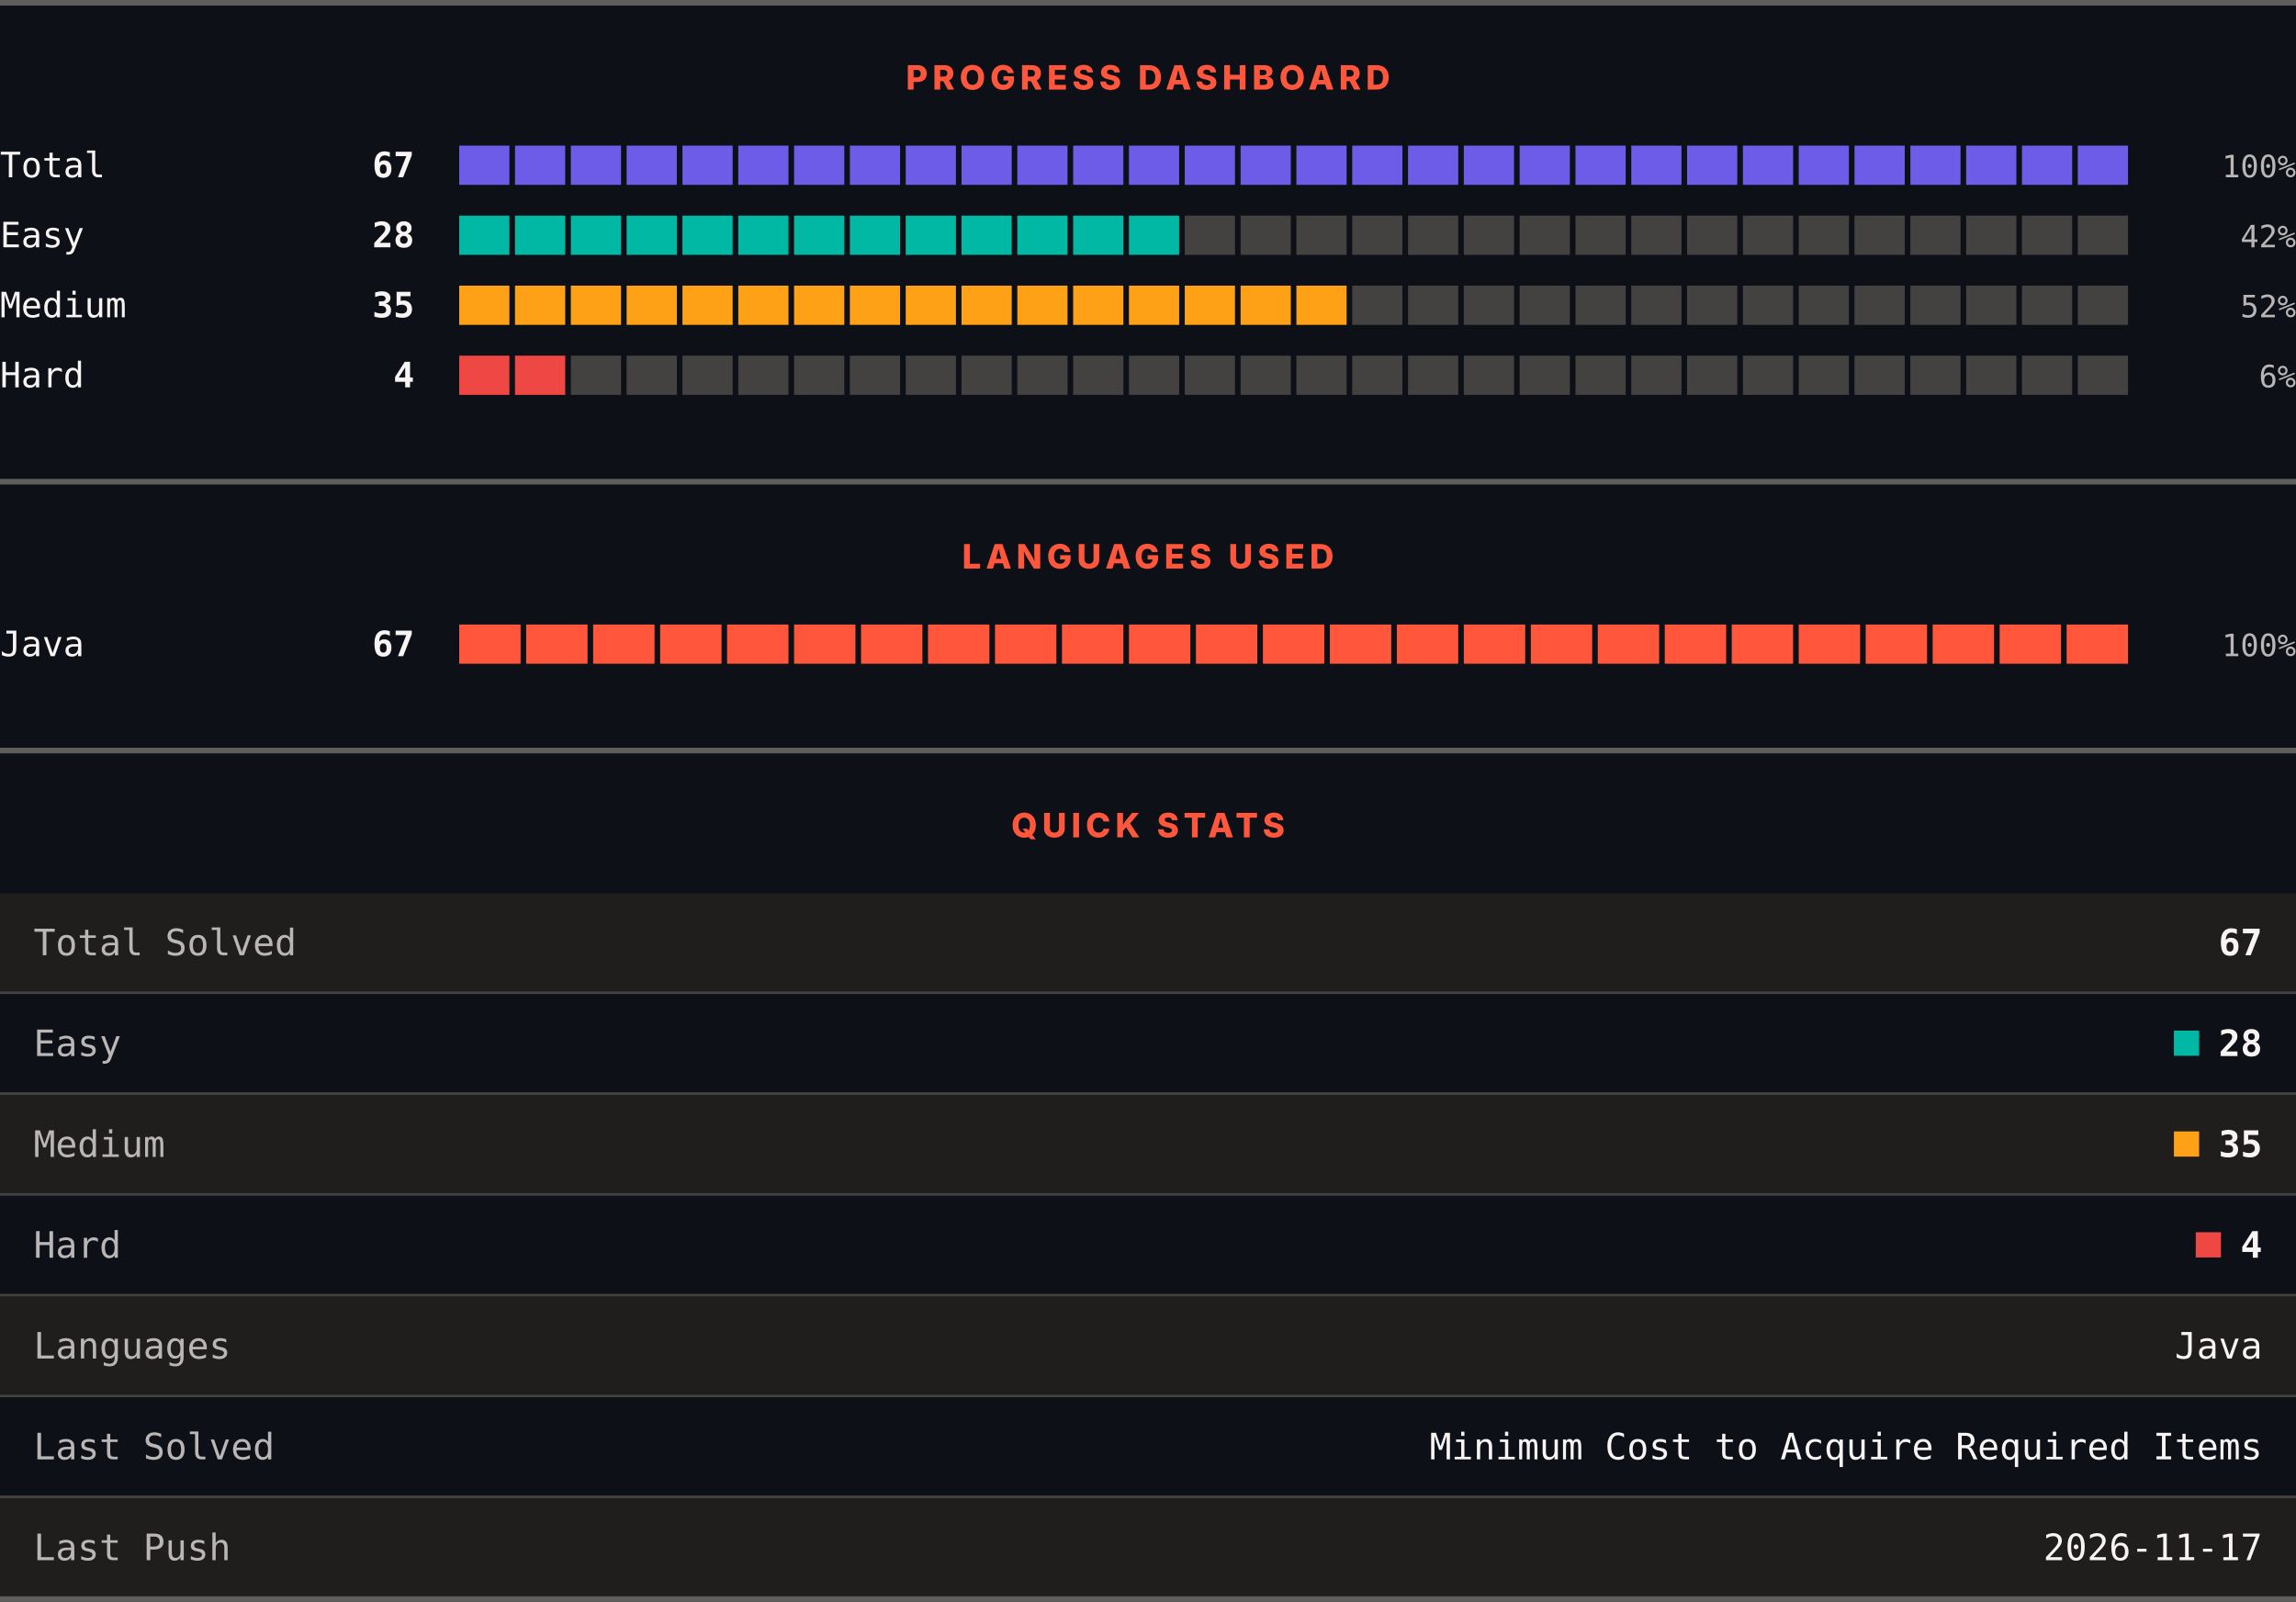
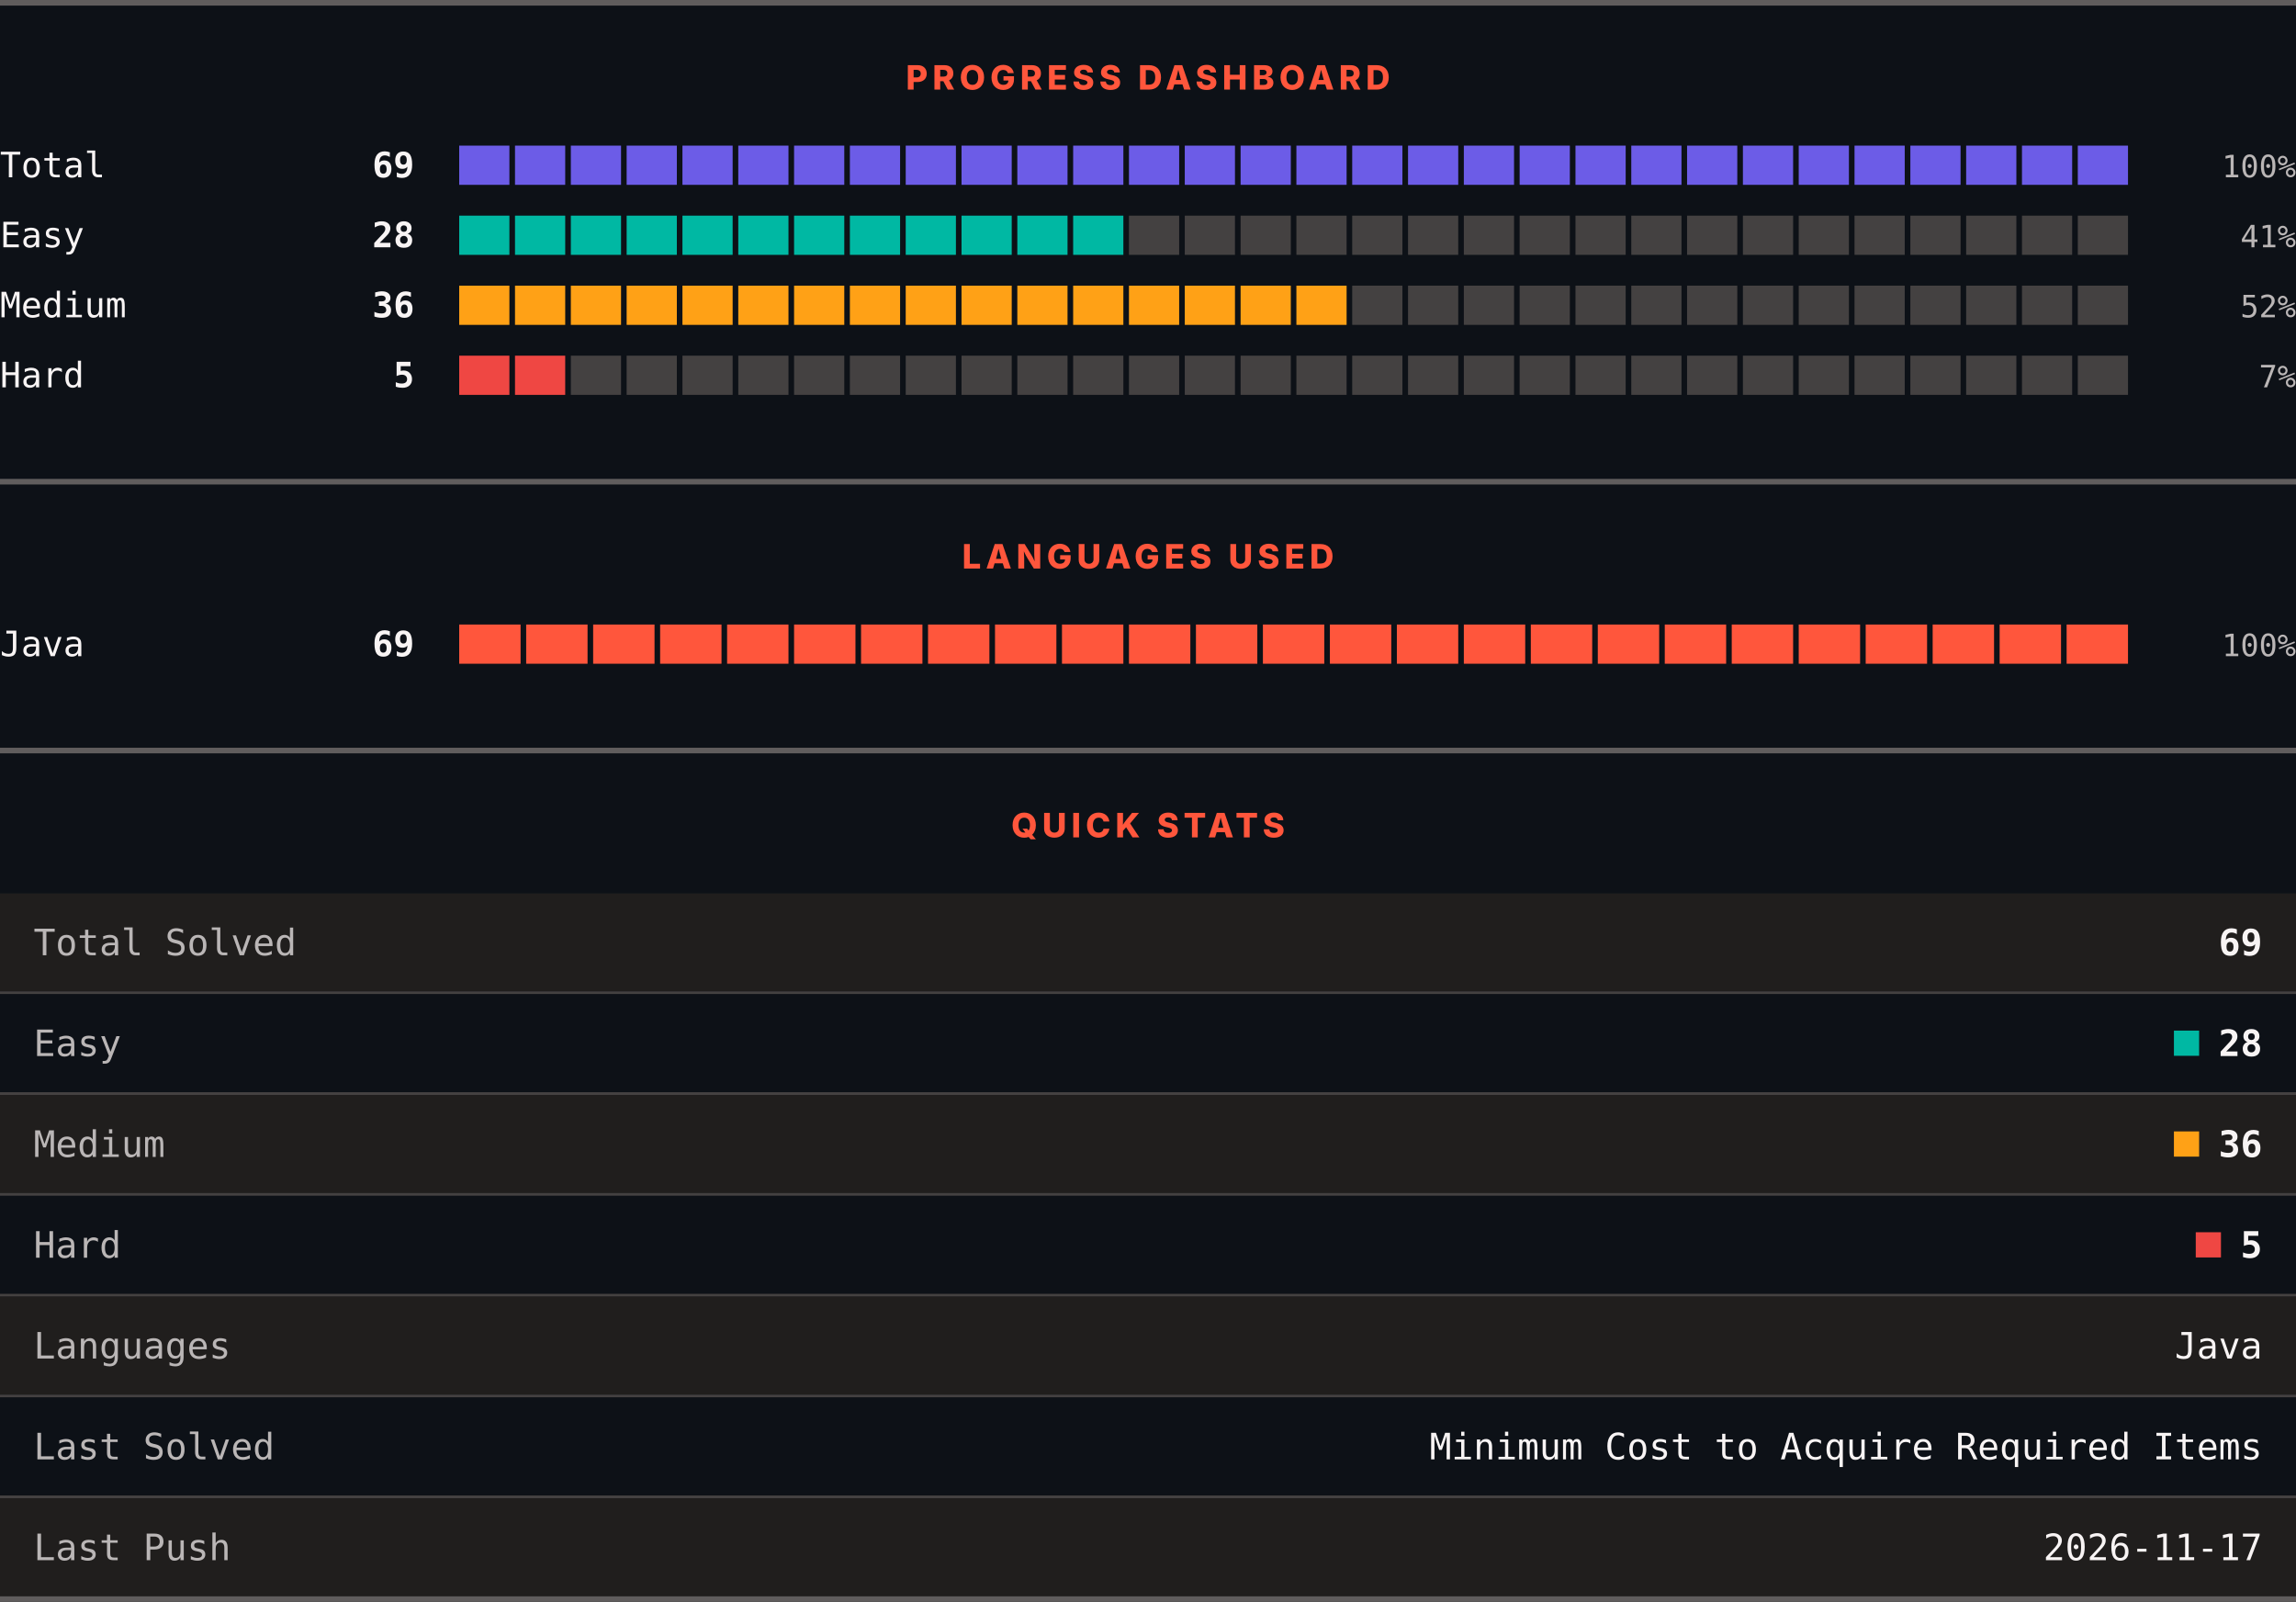
<svg xmlns="http://www.w3.org/2000/svg" width="820" height="572" viewBox="0 0 820 572" role="img" aria-label="LeetCode progress, languages and quick stats">
  <rect width="820" height="572" fill="#0d1117" />
  <rect x="0" y="0" width="820" height="2" fill="#605d5d" />
  <text x="410" y="32" text-anchor="middle" font-family="Archivo, system-ui, -apple-system, Segoe UI, sans-serif" font-size="12" font-weight="800" letter-spacing="1.68" fill="#ff563c">PROGRESS DASHBOARD</text>
  <text x="0" y="63.3" font-family="ui-monospace, SFMono-Regular, Menlo, Consolas, monospace" font-size="12.5" fill="#f8f4f4">Total</text>
-   <text x="148" y="63.3" text-anchor="end" font-family="ui-monospace, SFMono-Regular, Menlo, Consolas, monospace" font-size="12.5" font-weight="700" fill="#f8f4f4">67</text>
+   <text x="148" y="63.3" text-anchor="end" font-family="ui-monospace, SFMono-Regular, Menlo, Consolas, monospace" font-size="12.5" font-weight="700" fill="#f8f4f4">69</text>
  <rect x="164.00" y="52" width="17.93" height="14" fill="#6c5ce7" />
  <rect x="183.93" y="52" width="17.93" height="14" fill="#6c5ce7" />
  <rect x="203.87" y="52" width="17.93" height="14" fill="#6c5ce7" />
  <rect x="223.80" y="52" width="17.93" height="14" fill="#6c5ce7" />
  <rect x="243.73" y="52" width="17.93" height="14" fill="#6c5ce7" />
  <rect x="263.67" y="52" width="17.93" height="14" fill="#6c5ce7" />
  <rect x="283.60" y="52" width="17.93" height="14" fill="#6c5ce7" />
  <rect x="303.53" y="52" width="17.93" height="14" fill="#6c5ce7" />
  <rect x="323.47" y="52" width="17.93" height="14" fill="#6c5ce7" />
  <rect x="343.40" y="52" width="17.93" height="14" fill="#6c5ce7" />
  <rect x="363.33" y="52" width="17.93" height="14" fill="#6c5ce7" />
  <rect x="383.27" y="52" width="17.93" height="14" fill="#6c5ce7" />
  <rect x="403.20" y="52" width="17.93" height="14" fill="#6c5ce7" />
  <rect x="423.13" y="52" width="17.93" height="14" fill="#6c5ce7" />
  <rect x="443.07" y="52" width="17.93" height="14" fill="#6c5ce7" />
  <rect x="463.00" y="52" width="17.93" height="14" fill="#6c5ce7" />
  <rect x="482.93" y="52" width="17.93" height="14" fill="#6c5ce7" />
  <rect x="502.87" y="52" width="17.93" height="14" fill="#6c5ce7" />
  <rect x="522.80" y="52" width="17.93" height="14" fill="#6c5ce7" />
  <rect x="542.73" y="52" width="17.93" height="14" fill="#6c5ce7" />
  <rect x="562.67" y="52" width="17.93" height="14" fill="#6c5ce7" />
  <rect x="582.60" y="52" width="17.93" height="14" fill="#6c5ce7" />
  <rect x="602.53" y="52" width="17.93" height="14" fill="#6c5ce7" />
  <rect x="622.47" y="52" width="17.93" height="14" fill="#6c5ce7" />
  <rect x="642.40" y="52" width="17.93" height="14" fill="#6c5ce7" />
  <rect x="662.33" y="52" width="17.93" height="14" fill="#6c5ce7" />
  <rect x="682.27" y="52" width="17.93" height="14" fill="#6c5ce7" />
  <rect x="702.20" y="52" width="17.93" height="14" fill="#6c5ce7" />
  <rect x="722.13" y="52" width="17.93" height="14" fill="#6c5ce7" />
  <rect x="742.07" y="52" width="17.93" height="14" fill="#6c5ce7" />
  <text x="820" y="63.3" text-anchor="end" font-family="ui-monospace, SFMono-Regular, Menlo, Consolas, monospace" font-size="11" fill="#bab6b6">100%</text>
  <text x="0" y="88.3" font-family="ui-monospace, SFMono-Regular, Menlo, Consolas, monospace" font-size="12.5" fill="#f8f4f4">Easy</text>
  <text x="148" y="88.3" text-anchor="end" font-family="ui-monospace, SFMono-Regular, Menlo, Consolas, monospace" font-size="12.5" font-weight="700" fill="#f8f4f4">28</text>
  <rect x="164.00" y="77" width="17.93" height="14" fill="#00b8a3" />
  <rect x="183.93" y="77" width="17.93" height="14" fill="#00b8a3" />
  <rect x="203.87" y="77" width="17.93" height="14" fill="#00b8a3" />
  <rect x="223.80" y="77" width="17.93" height="14" fill="#00b8a3" />
  <rect x="243.73" y="77" width="17.93" height="14" fill="#00b8a3" />
  <rect x="263.67" y="77" width="17.93" height="14" fill="#00b8a3" />
  <rect x="283.60" y="77" width="17.93" height="14" fill="#00b8a3" />
  <rect x="303.53" y="77" width="17.93" height="14" fill="#00b8a3" />
  <rect x="323.47" y="77" width="17.93" height="14" fill="#00b8a3" />
  <rect x="343.40" y="77" width="17.93" height="14" fill="#00b8a3" />
  <rect x="363.33" y="77" width="17.93" height="14" fill="#00b8a3" />
  <rect x="383.27" y="77" width="17.93" height="14" fill="#00b8a3" />
-   <rect x="403.20" y="77" width="17.93" height="14" fill="#00b8a3" />
+   <rect x="403.20" y="77" width="17.93" height="14" fill="#444141" />
  <rect x="423.13" y="77" width="17.93" height="14" fill="#444141" />
  <rect x="443.07" y="77" width="17.93" height="14" fill="#444141" />
  <rect x="463.00" y="77" width="17.93" height="14" fill="#444141" />
  <rect x="482.93" y="77" width="17.93" height="14" fill="#444141" />
  <rect x="502.87" y="77" width="17.93" height="14" fill="#444141" />
  <rect x="522.80" y="77" width="17.93" height="14" fill="#444141" />
  <rect x="542.73" y="77" width="17.93" height="14" fill="#444141" />
  <rect x="562.67" y="77" width="17.93" height="14" fill="#444141" />
  <rect x="582.60" y="77" width="17.93" height="14" fill="#444141" />
  <rect x="602.53" y="77" width="17.93" height="14" fill="#444141" />
  <rect x="622.47" y="77" width="17.93" height="14" fill="#444141" />
  <rect x="642.40" y="77" width="17.93" height="14" fill="#444141" />
  <rect x="662.33" y="77" width="17.93" height="14" fill="#444141" />
  <rect x="682.27" y="77" width="17.93" height="14" fill="#444141" />
  <rect x="702.20" y="77" width="17.93" height="14" fill="#444141" />
  <rect x="722.13" y="77" width="17.93" height="14" fill="#444141" />
  <rect x="742.07" y="77" width="17.93" height="14" fill="#444141" />
-   <text x="820" y="88.3" text-anchor="end" font-family="ui-monospace, SFMono-Regular, Menlo, Consolas, monospace" font-size="11" fill="#bab6b6">42%</text>
+   <text x="820" y="88.3" text-anchor="end" font-family="ui-monospace, SFMono-Regular, Menlo, Consolas, monospace" font-size="11" fill="#bab6b6">41%</text>
  <text x="0" y="113.3" font-family="ui-monospace, SFMono-Regular, Menlo, Consolas, monospace" font-size="12.5" fill="#f8f4f4">Medium</text>
-   <text x="148" y="113.3" text-anchor="end" font-family="ui-monospace, SFMono-Regular, Menlo, Consolas, monospace" font-size="12.5" font-weight="700" fill="#f8f4f4">35</text>
+   <text x="148" y="113.3" text-anchor="end" font-family="ui-monospace, SFMono-Regular, Menlo, Consolas, monospace" font-size="12.5" font-weight="700" fill="#f8f4f4">36</text>
  <rect x="164.00" y="102" width="17.93" height="14" fill="#ffa116" />
  <rect x="183.93" y="102" width="17.93" height="14" fill="#ffa116" />
  <rect x="203.87" y="102" width="17.93" height="14" fill="#ffa116" />
  <rect x="223.80" y="102" width="17.93" height="14" fill="#ffa116" />
  <rect x="243.73" y="102" width="17.93" height="14" fill="#ffa116" />
  <rect x="263.67" y="102" width="17.93" height="14" fill="#ffa116" />
  <rect x="283.60" y="102" width="17.93" height="14" fill="#ffa116" />
  <rect x="303.53" y="102" width="17.93" height="14" fill="#ffa116" />
  <rect x="323.47" y="102" width="17.93" height="14" fill="#ffa116" />
  <rect x="343.40" y="102" width="17.93" height="14" fill="#ffa116" />
  <rect x="363.33" y="102" width="17.93" height="14" fill="#ffa116" />
  <rect x="383.27" y="102" width="17.93" height="14" fill="#ffa116" />
  <rect x="403.20" y="102" width="17.93" height="14" fill="#ffa116" />
  <rect x="423.13" y="102" width="17.93" height="14" fill="#ffa116" />
  <rect x="443.07" y="102" width="17.93" height="14" fill="#ffa116" />
  <rect x="463.00" y="102" width="17.93" height="14" fill="#ffa116" />
  <rect x="482.93" y="102" width="17.93" height="14" fill="#444141" />
  <rect x="502.87" y="102" width="17.93" height="14" fill="#444141" />
  <rect x="522.80" y="102" width="17.93" height="14" fill="#444141" />
  <rect x="542.73" y="102" width="17.93" height="14" fill="#444141" />
  <rect x="562.67" y="102" width="17.93" height="14" fill="#444141" />
  <rect x="582.60" y="102" width="17.93" height="14" fill="#444141" />
  <rect x="602.53" y="102" width="17.93" height="14" fill="#444141" />
  <rect x="622.47" y="102" width="17.93" height="14" fill="#444141" />
  <rect x="642.40" y="102" width="17.93" height="14" fill="#444141" />
  <rect x="662.33" y="102" width="17.93" height="14" fill="#444141" />
  <rect x="682.27" y="102" width="17.93" height="14" fill="#444141" />
  <rect x="702.20" y="102" width="17.93" height="14" fill="#444141" />
  <rect x="722.13" y="102" width="17.93" height="14" fill="#444141" />
  <rect x="742.07" y="102" width="17.93" height="14" fill="#444141" />
  <text x="820" y="113.3" text-anchor="end" font-family="ui-monospace, SFMono-Regular, Menlo, Consolas, monospace" font-size="11" fill="#bab6b6">52%</text>
  <text x="0" y="138.3" font-family="ui-monospace, SFMono-Regular, Menlo, Consolas, monospace" font-size="12.5" fill="#f8f4f4">Hard</text>
-   <text x="148" y="138.3" text-anchor="end" font-family="ui-monospace, SFMono-Regular, Menlo, Consolas, monospace" font-size="12.5" font-weight="700" fill="#f8f4f4">4</text>
+   <text x="148" y="138.3" text-anchor="end" font-family="ui-monospace, SFMono-Regular, Menlo, Consolas, monospace" font-size="12.5" font-weight="700" fill="#f8f4f4">5</text>
  <rect x="164.00" y="127" width="17.93" height="14" fill="#ef4743" />
  <rect x="183.93" y="127" width="17.93" height="14" fill="#ef4743" />
  <rect x="203.87" y="127" width="17.93" height="14" fill="#444141" />
  <rect x="223.80" y="127" width="17.93" height="14" fill="#444141" />
  <rect x="243.73" y="127" width="17.93" height="14" fill="#444141" />
  <rect x="263.67" y="127" width="17.93" height="14" fill="#444141" />
  <rect x="283.60" y="127" width="17.93" height="14" fill="#444141" />
  <rect x="303.53" y="127" width="17.93" height="14" fill="#444141" />
  <rect x="323.47" y="127" width="17.93" height="14" fill="#444141" />
  <rect x="343.40" y="127" width="17.93" height="14" fill="#444141" />
  <rect x="363.33" y="127" width="17.93" height="14" fill="#444141" />
  <rect x="383.27" y="127" width="17.93" height="14" fill="#444141" />
  <rect x="403.20" y="127" width="17.93" height="14" fill="#444141" />
  <rect x="423.13" y="127" width="17.93" height="14" fill="#444141" />
  <rect x="443.07" y="127" width="17.93" height="14" fill="#444141" />
  <rect x="463.00" y="127" width="17.93" height="14" fill="#444141" />
  <rect x="482.93" y="127" width="17.93" height="14" fill="#444141" />
  <rect x="502.87" y="127" width="17.93" height="14" fill="#444141" />
  <rect x="522.80" y="127" width="17.93" height="14" fill="#444141" />
  <rect x="542.73" y="127" width="17.93" height="14" fill="#444141" />
  <rect x="562.67" y="127" width="17.93" height="14" fill="#444141" />
  <rect x="582.60" y="127" width="17.93" height="14" fill="#444141" />
  <rect x="602.53" y="127" width="17.93" height="14" fill="#444141" />
  <rect x="622.47" y="127" width="17.93" height="14" fill="#444141" />
  <rect x="642.40" y="127" width="17.93" height="14" fill="#444141" />
  <rect x="662.33" y="127" width="17.93" height="14" fill="#444141" />
  <rect x="682.27" y="127" width="17.93" height="14" fill="#444141" />
  <rect x="702.20" y="127" width="17.93" height="14" fill="#444141" />
  <rect x="722.13" y="127" width="17.93" height="14" fill="#444141" />
  <rect x="742.07" y="127" width="17.93" height="14" fill="#444141" />
-   <text x="820" y="138.3" text-anchor="end" font-family="ui-monospace, SFMono-Regular, Menlo, Consolas, monospace" font-size="11" fill="#bab6b6">6%</text>
+   <text x="820" y="138.3" text-anchor="end" font-family="ui-monospace, SFMono-Regular, Menlo, Consolas, monospace" font-size="11" fill="#bab6b6">7%</text>
  <rect x="0" y="171" width="820" height="2" fill="#605d5d" />
  <text x="410" y="203" text-anchor="middle" font-family="Archivo, system-ui, -apple-system, Segoe UI, sans-serif" font-size="12" font-weight="800" letter-spacing="1.68" fill="#ff563c">LANGUAGES USED</text>
  <text x="0" y="234.3" font-family="ui-monospace, SFMono-Regular, Menlo, Consolas, monospace" font-size="12.5" fill="#f8f4f4">Java</text>
-   <text x="148" y="234.3" text-anchor="end" font-family="ui-monospace, SFMono-Regular, Menlo, Consolas, monospace" font-size="12.5" font-weight="700" fill="#f8f4f4">67</text>
+   <text x="148" y="234.3" text-anchor="end" font-family="ui-monospace, SFMono-Regular, Menlo, Consolas, monospace" font-size="12.5" font-weight="700" fill="#f8f4f4">69</text>
  <rect x="164.00" y="223" width="21.92" height="14" fill="#ff563c" />
  <rect x="187.92" y="223" width="21.92" height="14" fill="#ff563c" />
  <rect x="211.84" y="223" width="21.92" height="14" fill="#ff563c" />
  <rect x="235.76" y="223" width="21.92" height="14" fill="#ff563c" />
  <rect x="259.68" y="223" width="21.92" height="14" fill="#ff563c" />
  <rect x="283.60" y="223" width="21.92" height="14" fill="#ff563c" />
  <rect x="307.52" y="223" width="21.92" height="14" fill="#ff563c" />
  <rect x="331.44" y="223" width="21.92" height="14" fill="#ff563c" />
  <rect x="355.36" y="223" width="21.92" height="14" fill="#ff563c" />
  <rect x="379.28" y="223" width="21.92" height="14" fill="#ff563c" />
  <rect x="403.20" y="223" width="21.92" height="14" fill="#ff563c" />
  <rect x="427.12" y="223" width="21.92" height="14" fill="#ff563c" />
  <rect x="451.04" y="223" width="21.92" height="14" fill="#ff563c" />
  <rect x="474.96" y="223" width="21.92" height="14" fill="#ff563c" />
  <rect x="498.88" y="223" width="21.92" height="14" fill="#ff563c" />
  <rect x="522.80" y="223" width="21.92" height="14" fill="#ff563c" />
  <rect x="546.72" y="223" width="21.92" height="14" fill="#ff563c" />
  <rect x="570.64" y="223" width="21.92" height="14" fill="#ff563c" />
  <rect x="594.56" y="223" width="21.92" height="14" fill="#ff563c" />
  <rect x="618.48" y="223" width="21.92" height="14" fill="#ff563c" />
  <rect x="642.40" y="223" width="21.92" height="14" fill="#ff563c" />
  <rect x="666.32" y="223" width="21.92" height="14" fill="#ff563c" />
  <rect x="690.24" y="223" width="21.92" height="14" fill="#ff563c" />
  <rect x="714.16" y="223" width="21.92" height="14" fill="#ff563c" />
  <rect x="738.08" y="223" width="21.92" height="14" fill="#ff563c" />
  <text x="820" y="234.3" text-anchor="end" font-family="ui-monospace, SFMono-Regular, Menlo, Consolas, monospace" font-size="11" fill="#bab6b6">100%</text>
  <rect x="0" y="267" width="820" height="2" fill="#605d5d" />
  <text x="410" y="299" text-anchor="middle" font-family="Archivo, system-ui, -apple-system, Segoe UI, sans-serif" font-size="12" font-weight="800" letter-spacing="1.68" fill="#ff563c">QUICK STATS</text>
  <rect x="0" y="319" width="820" height="35" fill="#201e1d" />
  <text x="12" y="341.1" font-family="ui-monospace, SFMono-Regular, Menlo, Consolas, monospace" font-size="13" fill="#bab6b6">Total Solved</text>
-   <text x="808" y="341.1" text-anchor="end" font-family="ui-monospace, SFMono-Regular, Menlo, Consolas, monospace" font-size="13" font-weight="700" fill="#f8f4f4">67</text>
+   <text x="808" y="341.1" text-anchor="end" font-family="ui-monospace, SFMono-Regular, Menlo, Consolas, monospace" font-size="13" font-weight="700" fill="#f8f4f4">69</text>
  <rect x="0" y="354" width="820" height="1" fill="#444141" />
  <rect x="0" y="355" width="820" height="35" fill="#0d1117" />
  <text x="12" y="377.1" font-family="ui-monospace, SFMono-Regular, Menlo, Consolas, monospace" font-size="13" fill="#bab6b6">Easy</text>
  <rect x="776.4" y="368" width="9" height="9" fill="#00b8a3" />
  <text x="808" y="377.1" text-anchor="end" font-family="ui-monospace, SFMono-Regular, Menlo, Consolas, monospace" font-size="13" font-weight="700" fill="#f8f4f4">28</text>
  <rect x="0" y="390" width="820" height="1" fill="#444141" />
  <rect x="0" y="391" width="820" height="35" fill="#201e1d" />
  <text x="12" y="413.1" font-family="ui-monospace, SFMono-Regular, Menlo, Consolas, monospace" font-size="13" fill="#bab6b6">Medium</text>
  <rect x="776.4" y="404" width="9" height="9" fill="#ffa116" />
-   <text x="808" y="413.1" text-anchor="end" font-family="ui-monospace, SFMono-Regular, Menlo, Consolas, monospace" font-size="13" font-weight="700" fill="#f8f4f4">35</text>
+   <text x="808" y="413.1" text-anchor="end" font-family="ui-monospace, SFMono-Regular, Menlo, Consolas, monospace" font-size="13" font-weight="700" fill="#f8f4f4">36</text>
  <rect x="0" y="426" width="820" height="1" fill="#444141" />
  <rect x="0" y="427" width="820" height="35" fill="#0d1117" />
  <text x="12" y="449.1" font-family="ui-monospace, SFMono-Regular, Menlo, Consolas, monospace" font-size="13" fill="#bab6b6">Hard</text>
  <rect x="784.2" y="440" width="9" height="9" fill="#ef4743" />
-   <text x="808" y="449.1" text-anchor="end" font-family="ui-monospace, SFMono-Regular, Menlo, Consolas, monospace" font-size="13" font-weight="700" fill="#f8f4f4">4</text>
+   <text x="808" y="449.1" text-anchor="end" font-family="ui-monospace, SFMono-Regular, Menlo, Consolas, monospace" font-size="13" font-weight="700" fill="#f8f4f4">5</text>
  <rect x="0" y="462" width="820" height="1" fill="#444141" />
  <rect x="0" y="463" width="820" height="35" fill="#201e1d" />
  <text x="12" y="485.1" font-family="ui-monospace, SFMono-Regular, Menlo, Consolas, monospace" font-size="13" fill="#bab6b6">Languages</text>
  <text x="808" y="485.1" text-anchor="end" font-family="ui-monospace, SFMono-Regular, Menlo, Consolas, monospace" font-size="13" fill="#f8f4f4">Java</text>
  <rect x="0" y="498" width="820" height="1" fill="#444141" />
  <rect x="0" y="499" width="820" height="35" fill="#0d1117" />
  <text x="12" y="521.1" font-family="ui-monospace, SFMono-Regular, Menlo, Consolas, monospace" font-size="13" fill="#bab6b6">Last Solved</text>
  <text x="808" y="521.1" text-anchor="end" font-family="ui-monospace, SFMono-Regular, Menlo, Consolas, monospace" font-size="13" fill="#f8f4f4">Minimum Cost to Acquire Required Items</text>
  <rect x="0" y="534" width="820" height="1" fill="#444141" />
  <rect x="0" y="535" width="820" height="35" fill="#201e1d" />
  <text x="12" y="557.1" font-family="ui-monospace, SFMono-Regular, Menlo, Consolas, monospace" font-size="13" fill="#bab6b6">Last Push</text>
  <text x="808" y="557.1" text-anchor="end" font-family="ui-monospace, SFMono-Regular, Menlo, Consolas, monospace" font-size="13" fill="#f8f4f4">2026-11-17</text>
  <rect x="0" y="570" width="820" height="2" fill="#605d5d" />
</svg>
